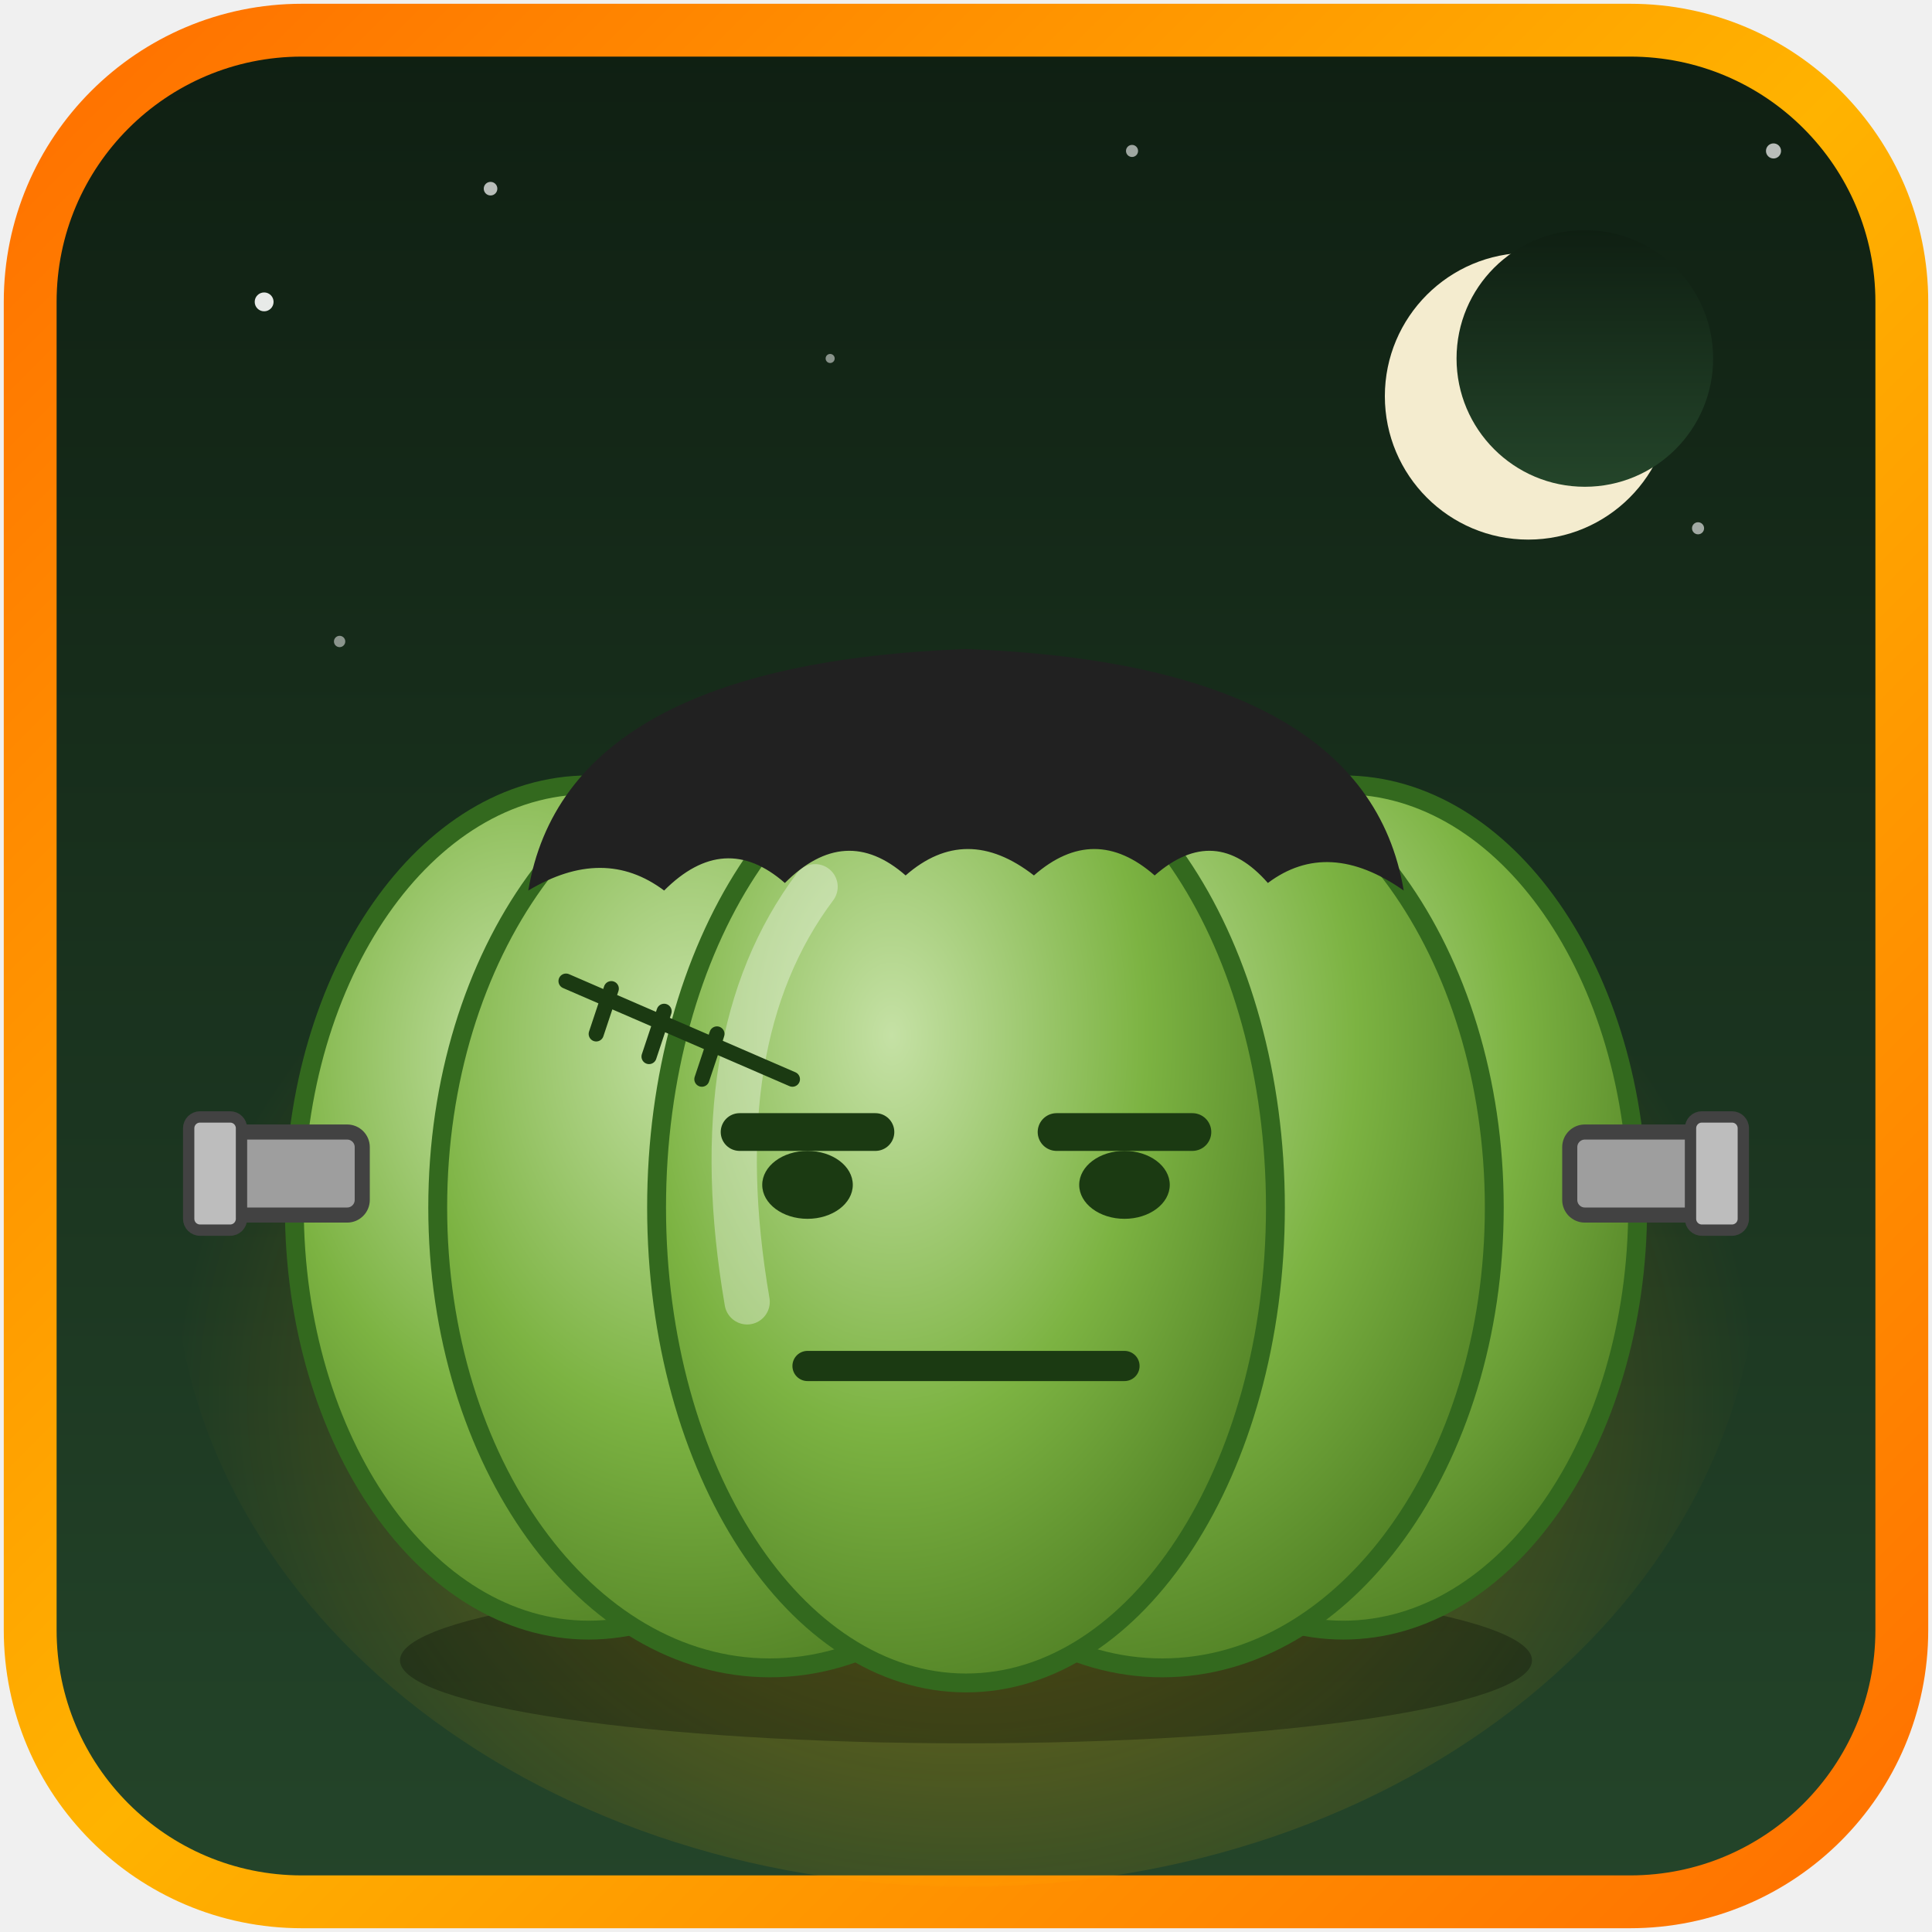
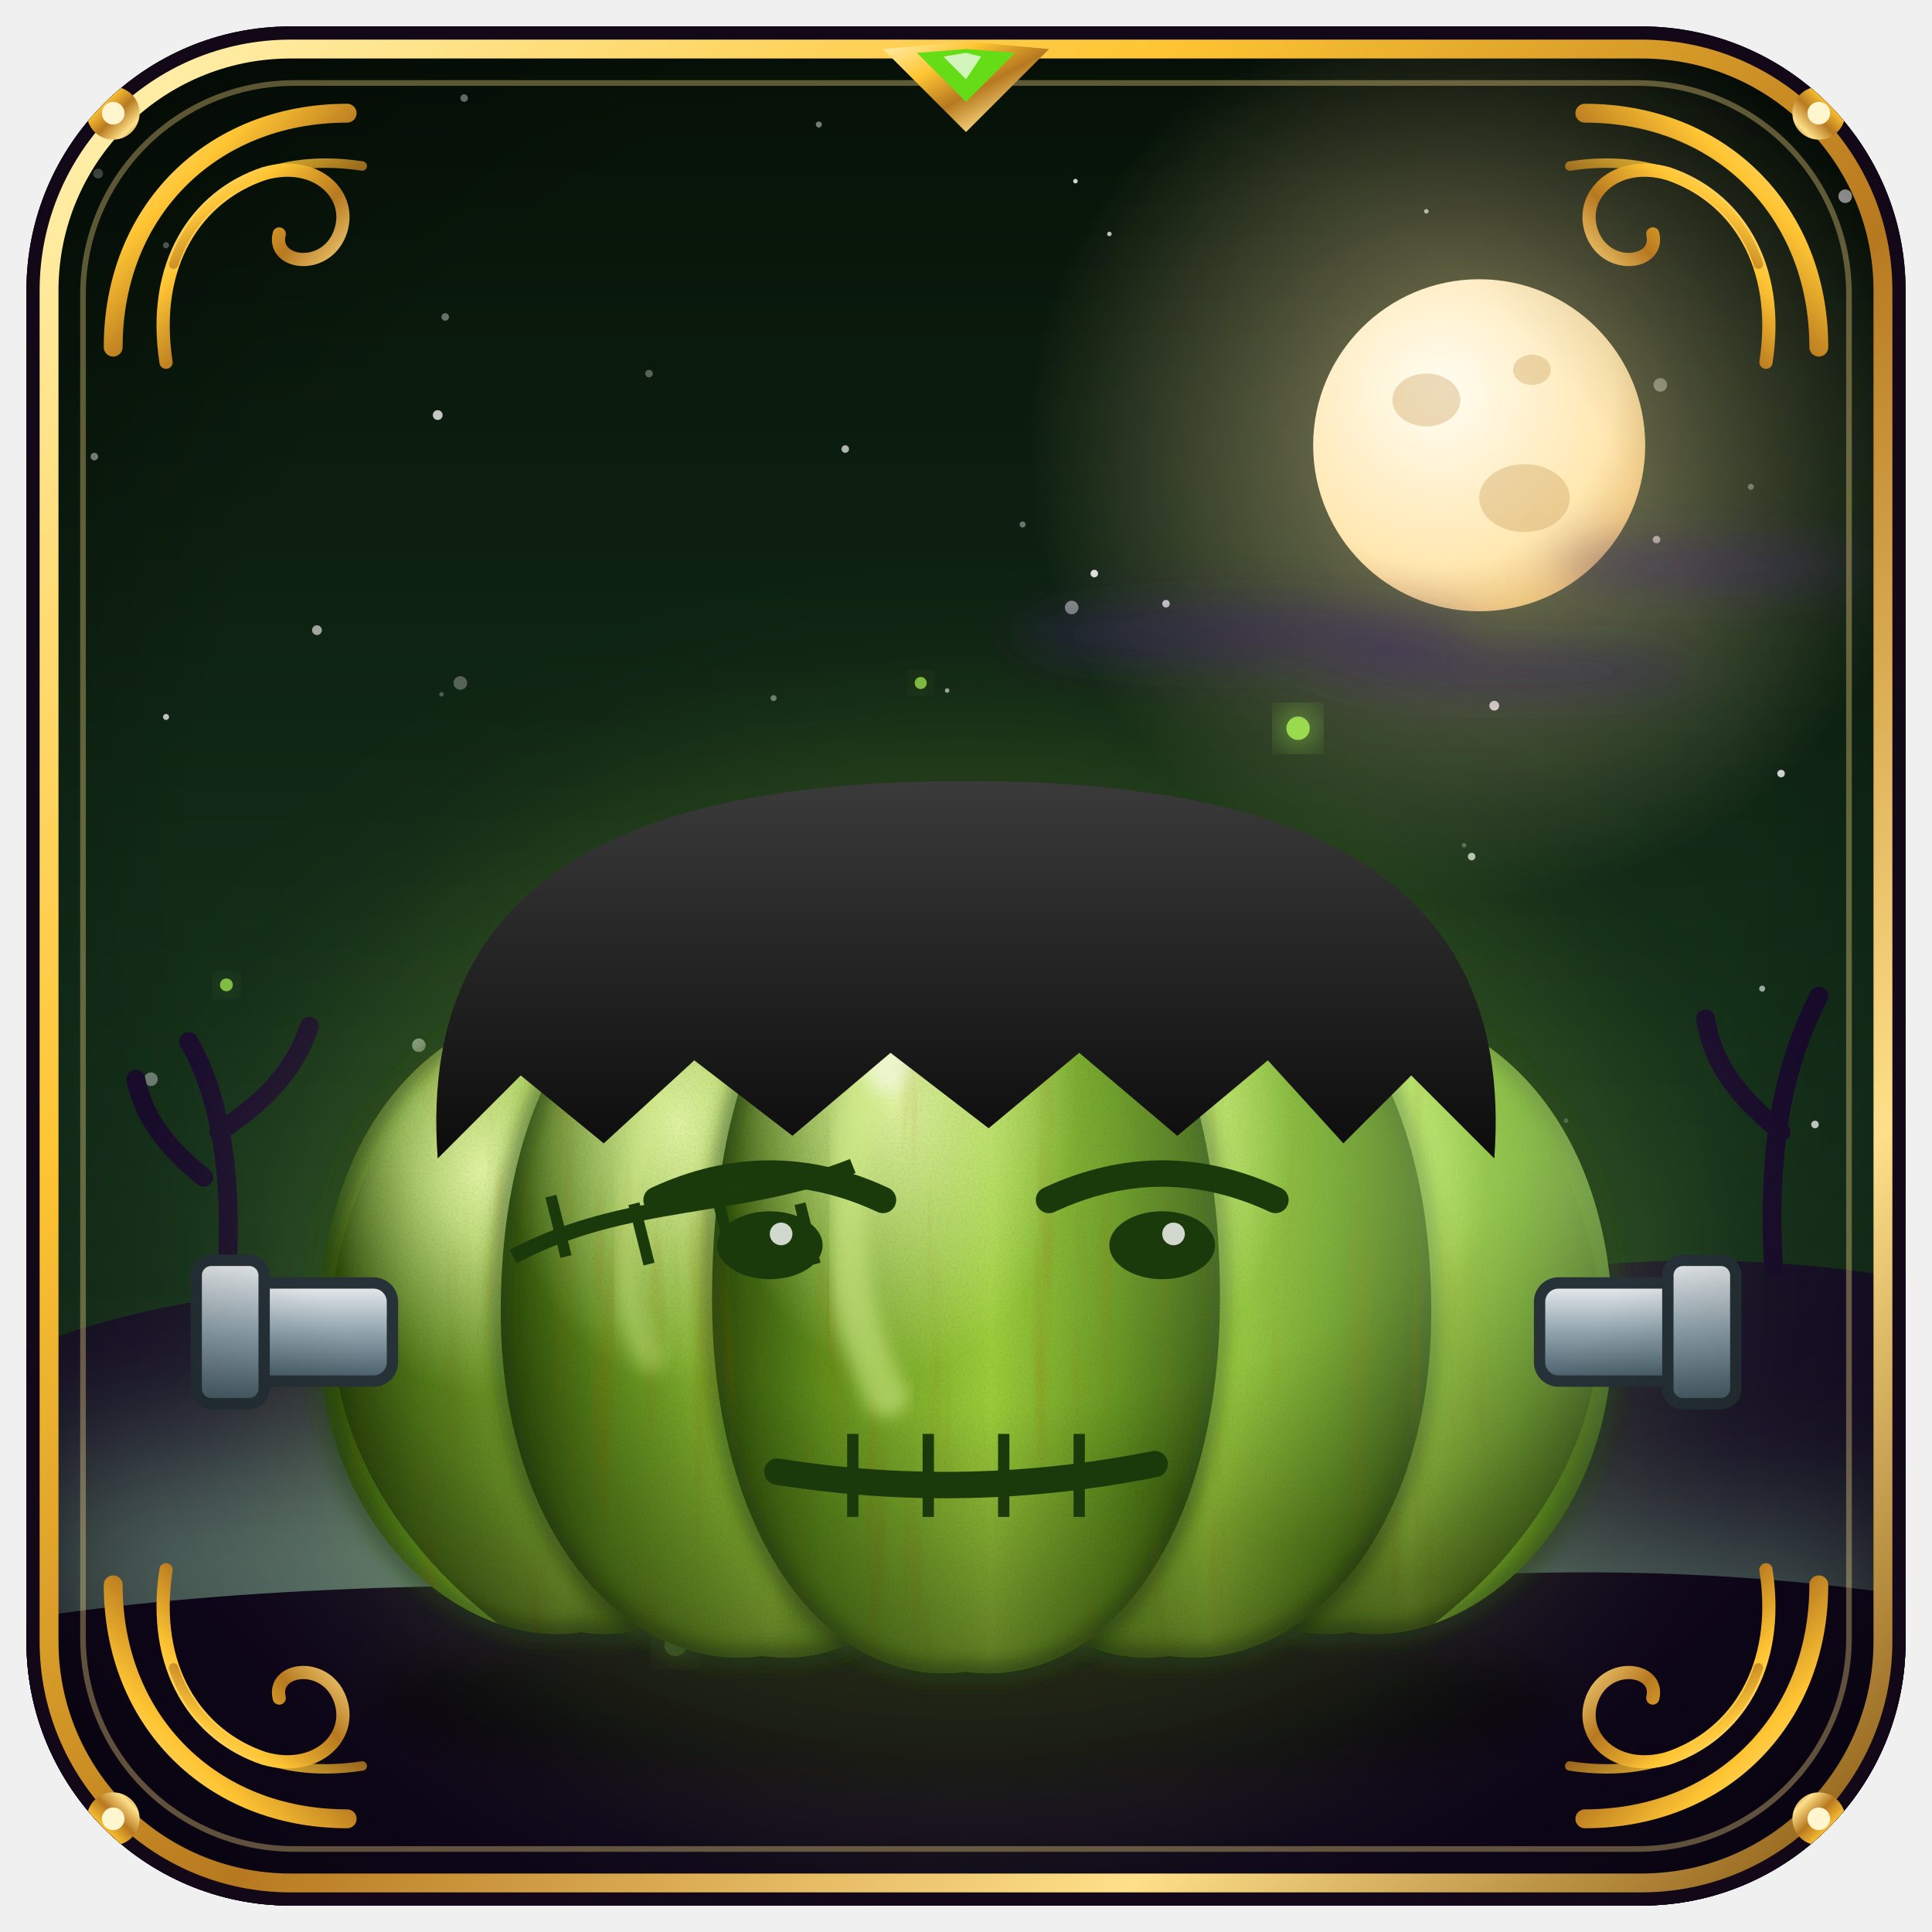
<svg xmlns="http://www.w3.org/2000/svg" viewBox="0 0 512 512" width="512" height="512">
  <defs>
-     <filter id="glow" x="-30%" y="-30%" width="160%" height="160%">
+     <filter id="soft" x="-30%" y="-30%" width="160%" height="160%">
+       <feGaussianBlur stdDeviation="6" />
+     </filter>
+     <filter id="soft2" x="-30%" y="-30%" width="160%" height="160%">
+       <feGaussianBlur stdDeviation="2.2" />
+     </filter>
+     <filter id="big" x="-50%" y="-50%" width="200%" height="200%">
+       <feGaussianBlur stdDeviation="22" />
+     </filter>
+     <filter id="glow" x="-60%" y="-60%" width="220%" height="220%">
      <feGaussianBlur stdDeviation="5" result="b" />
      <feMerge>
        <feMergeNode in="b" />
+         <feMergeNode in="b" />
        <feMergeNode in="SourceGraphic" />
      </feMerge>
    </filter>
-   </defs>
-   <defs>
-     <linearGradient id="ibg" x1="0" y1="0" x2="0" y2="1">
-       <stop offset="0" stop-color="#0f1f12" />
-       <stop offset="1" stop-color="#24452a" />
+     <filter id="grain" x="0" y="0" width="100%" height="100%">
+       <feTurbulence type="fractalNoise" baseFrequency="1.6" numOctaves="2" seed="4" result="n" />
+       <feColorMatrix in="n" values="0 0 0 0 0  0 0 0 0 0  0 0 0 0 0  0 0 0 .5 -.18" result="a" />
+       <feComposite in="a" in2="SourceGraphic" operator="in" />
+     </filter>
+     <filter id="pskin" x="0" y="0" width="100%" height="100%">
+       <feTurbulence type="turbulence" baseFrequency=".11 .010" numOctaves="3" seed="11" result="n" />
+       <feColorMatrix in="n" values="0 0 0 0 .35  0 0 0 0 .12  0 0 0 0 0  0 0 0 .9 -.35" result="a" />
+       <feComposite in="a" in2="SourceGraphic" operator="in" />
+     </filter>
+     <linearGradient id="gold" x1="0" y1="0" x2="1" y2="1">
+       <stop offset="0" stop-color="#fff2b3" />
+       <stop offset=".3" stop-color="#ffc533" />
+       <stop offset=".55" stop-color="#b7791f" />
+       <stop offset=".8" stop-color="#ffe08a" />
+       <stop offset="1" stop-color="#8a5a12" />
    </linearGradient>
-     <linearGradient id="ifr" x1="0" y1="0" x2="1" y2="1">
-       <stop offset="0" stop-color="#ff6f00" />
-       <stop offset=".5" stop-color="#ffb300" />
-       <stop offset="1" stop-color="#ff6f00" />
-     </linearGradient>
-     <radialGradient id="igl" cx=".5" cy=".62" r=".5">
-       <stop offset="0" stop-color="#ffb300" stop-opacity=".45" />
-       <stop offset="1" stop-color="#ffb300" stop-opacity="0" />
+     <radialGradient id="vign" cx=".5" cy=".45" r=".75">
+       <stop offset=".55" stop-color="#000" stop-opacity="0" />
+       <stop offset="1" stop-color="#000" stop-opacity=".65" />
    </radialGradient>
  </defs>
-   <rect x="8" y="8" width="496" height="496" rx="72" fill="url(#ibg)" stroke="url(#ifr)" stroke-width="14" />
-   <circle cx="70" cy="80" r="2.5" fill="#fff" opacity="0.9" />
-   <circle cx="130" cy="50" r="1.8" fill="#fff" opacity="0.7" />
-   <circle cx="400" cy="70" r="2.2" fill="#fff" opacity="0.8" />
-   <circle cx="450" cy="140" r="1.6" fill="#fff" opacity="0.6" />
-   <circle cx="90" cy="170" r="1.5" fill="#fff" opacity="0.5" />
-   <circle cx="300" cy="40" r="1.6" fill="#fff" opacity="0.6" />
-   <circle cx="220" cy="95" r="1.2" fill="#fff" opacity="0.5" />
-   <circle cx="470" cy="40" r="2" fill="#fff" opacity="0.7" />
-   <circle cx="405" cy="105" r="38" fill="#fff6d8" opacity=".95" />
-   <circle cx="420" cy="95" r="34" fill="url(#ibg)" />
-   <ellipse cx="256" cy="330" rx="210" ry="170" fill="url(#igl)" />
-   <ellipse cx="256" cy="440" rx="150" ry="22" fill="#000" opacity=".28" />
-   <defs>
-     <radialGradient id="ip" cx=".38" cy=".32" r=".75">
-       <stop offset="0" stop-color="#c5e1a5" />
-       <stop offset=".55" stop-color="#7cb342" />
-       <stop offset="1" stop-color="#4e7d23" />
-     </radialGradient>
-   </defs>
-   <ellipse cx="156.0" cy="320" rx="78.0" ry="112" fill="url(#ip)" stroke="#33691e" stroke-width="5" />
-   <ellipse cx="356.0" cy="320" rx="78.0" ry="112" fill="url(#ip)" stroke="#33691e" stroke-width="5" />
-   <ellipse cx="204.0" cy="320" rx="88.0" ry="122" fill="url(#ip)" stroke="#33691e" stroke-width="5" />
-   <ellipse cx="308.0" cy="320" rx="88.0" ry="122" fill="url(#ip)" stroke="#33691e" stroke-width="5" />
-   <ellipse cx="256.0" cy="320" rx="82.0" ry="126" fill="url(#ip)" stroke="#33691e" stroke-width="5" />
-   <path d="M216 235 q -30 40 -18 110" stroke="#fff" stroke-opacity=".35" stroke-width="12" fill="none" stroke-linecap="round" />
-   <path d="M140 236 q 10 -60 116 -64 q 106 4 116 64 q -20 -14 -36 -2 q -14 -16 -30 -2 q -16 -14 -32 0 q -18 -14 -34 0 q -16 -14 -32 2 q -16 -14 -32 2 q -16 -12 -36 0 z" fill="#212121" />
-   <rect x="60" y="300" width="36" height="22" rx="4" fill="#9e9e9e" stroke="#424242" stroke-width="4" />
-   <rect x="50" y="296" width="14" height="30" rx="3" fill="#bdbdbd" stroke="#424242" stroke-width="3" />
-   <rect x="416" y="300" width="36" height="22" rx="4" fill="#9e9e9e" stroke="#424242" stroke-width="4" />
-   <rect x="448" y="296" width="14" height="30" rx="3" fill="#bdbdbd" stroke="#424242" stroke-width="3" />
-   <path d="M196 300 h 36 M280 300 h 36" stroke="#1b3a12" stroke-width="10" stroke-linecap="round" />
-   <ellipse cx="214" cy="314" rx="12" ry="9" fill="#1b3a12" />
-   <ellipse cx="298" cy="314" rx="12" ry="9" fill="#1b3a12" />
-   <path d="M214 362 h 84" stroke="#1b3a12" stroke-width="8" stroke-linecap="round" />
-   <path d="M150 260 l 60 26 M162 262 l -4 12 M176 268 l -4 12 M190 274 l -4 12" stroke="#1b3a12" stroke-width="4" stroke-linecap="round" />
+   <clipPath id="tile">
+     <rect x="7" y="7" width="498" height="498" rx="70" />
+   </clipPath>
+   <g clip-path="url(#tile)">
+     <defs>
+       <linearGradient id="sky" x1="0" y1="0" x2="0" y2="1">
+         <stop offset="0" stop-color="#050f06" />
+         <stop offset=".55" stop-color="#14301a" />
+         <stop offset="1" stop-color="#24452a" />
+       </linearGradient>
+       <radialGradient id="moonhalo" cx=".5" cy=".5" r=".5">
+         <stop offset="0" stop-color="#fff4d6" stop-opacity=".85" />
+         <stop offset=".35" stop-color="#ffe3a8" stop-opacity=".35" />
+         <stop offset="1" stop-color="#ffe3a8" stop-opacity="0" />
+       </radialGradient>
+       <radialGradient id="moonb" cx=".38" cy=".34" r=".75">
+         <stop offset="0" stop-color="#fffdf2" />
+         <stop offset=".7" stop-color="#ffe7b0" />
+         <stop offset="1" stop-color="#e6b96e" />
+       </radialGradient>
+     </defs>
+     <rect width="512" height="512" fill="url(#sky)" />
+     <circle cx="26" cy="46" r="1.3" fill="#fff" opacity="0.34" />
+     <circle cx="40" cy="286" r="1.8" fill="#fff" opacity="0.40" />
+     <circle cx="378" cy="56" r="0.6" fill="#fff" opacity="0.68" />
+     <circle cx="84" cy="167" r="1.3" fill="#fff" opacity="0.59" />
+     <circle cx="117" cy="184" r="0.6" fill="#fff" opacity="0.26" />
+     <circle cx="464" cy="129" r="0.8" fill="#fff" opacity="0.38" />
+     <circle cx="205" cy="185" r="0.8" fill="#fff" opacity="0.39" />
+     <circle cx="122" cy="181" r="1.8" fill="#fff" opacity="0.29" />
+     <circle cx="44" cy="65" r="0.8" fill="#fff" opacity="0.38" />
+     <circle cx="415" cy="297" r="0.6" fill="#fff" opacity="0.31" />
+     <circle cx="271" cy="139" r="0.8" fill="#fff" opacity="0.39" />
+     <circle cx="224" cy="119" r="1" fill="#fff" opacity="0.67" />
+     <circle cx="123" cy="26" r="1" fill="#fff" opacity="0.44" />
+     <circle cx="290" cy="152" r="1" fill="#fff" opacity="0.87" />
+     <circle cx="481" cy="298" r="1" fill="#fff" opacity="0.83" />
+     <circle cx="284" cy="282" r="1" fill="#fff" opacity="0.31" />
+     <circle cx="111" cy="277" r="1.8" fill="#fff" opacity="0.49" />
+     <circle cx="472" cy="205" r="1" fill="#fff" opacity="0.84" />
+     <circle cx="326" cy="298" r="0.8" fill="#fff" opacity="0.32" />
+     <circle cx="116" cy="110" r="1.3" fill="#fff" opacity="0.76" />
+     <circle cx="285" cy="48" r="0.6" fill="#fff" opacity="0.82" />
+     <circle cx="321" cy="289" r="0.8" fill="#fff" opacity="0.47" />
+     <circle cx="357" cy="258" r="1.3" fill="#fff" opacity="0.29" />
+     <circle cx="309" cy="160" r="1" fill="#fff" opacity="0.89" />
+     <circle cx="251" cy="183" r="0.6" fill="#fff" opacity="0.57" />
+     <circle cx="396" cy="187" r="1.3" fill="#fff" opacity="0.88" />
+     <circle cx="382" cy="87" r="1.3" fill="#fff" opacity="0.48" />
+     <circle cx="25" cy="121" r="1" fill="#fff" opacity="0.54" />
+     <circle cx="489" cy="52" r="1.8" fill="#fff" opacity="0.81" />
+     <circle cx="44" cy="190" r="0.8" fill="#fff" opacity="0.76" />
+     <circle cx="467" cy="262" r="0.8" fill="#fff" opacity="0.61" />
+     <circle cx="284" cy="161" r="1.8" fill="#fff" opacity="0.51" />
+     <circle cx="267" cy="219" r="1.3" fill="#fff" opacity="0.45" />
+     <circle cx="407" cy="107" r="1" fill="#fff" opacity="0.33" />
+     <circle cx="390" cy="227" r="1" fill="#fff" opacity="0.70" />
+     <circle cx="294" cy="62" r="0.6" fill="#fff" opacity="0.73" />
+     <circle cx="118" cy="84" r="1" fill="#fff" opacity="0.38" />
+     <circle cx="440" cy="102" r="1.8" fill="#fff" opacity="0.41" />
+     <circle cx="388" cy="224" r="0.6" fill="#fff" opacity="0.27" />
+     <circle cx="310" cy="270" r="1" fill="#fff" opacity="0.60" />
+     <circle cx="225" cy="215" r="0.8" fill="#fff" opacity="0.51" />
+     <circle cx="406" cy="124" r="0.8" fill="#fff" opacity="0.41" />
+     <circle cx="172" cy="99" r="1" fill="#fff" opacity="0.32" />
+     <circle cx="122" cy="291" r="1.8" fill="#fff" opacity="0.70" />
+     <circle cx="439" cy="143" r="1" fill="#fff" opacity="0.68" />
+     <circle cx="217" cy="33" r="0.8" fill="#fff" opacity="0.44" />
+     <circle cx="392" cy="118" r="120" fill="url(#moonhalo)" />
+     <circle cx="392" cy="118" r="44" fill="url(#moonb)" />
+     <g opacity=".35" fill="#c99a52">
+       <ellipse cx="378" cy="106" rx="9" ry="7" />
+       <ellipse cx="404" cy="132" rx="12" ry="9" />
+       <ellipse cx="406" cy="98" rx="5" ry="4" />
+     </g>
+     <g filter="url(#soft)" opacity=".5">
+       <ellipse cx="330" cy="168" rx="60" ry="8" fill="#3b2366" />
+       <ellipse cx="452" cy="150" rx="40" ry="6" fill="#4a2d73" />
+       <ellipse cx="400" cy="178" rx="50" ry="6" fill="#3b2366" />
+     </g>
+     <path d="M0 360 C 70 330 140 345 200 335 C 270 322 330 350 400 338 C 450 330 490 336 512 340 L 512 512 L 0 512 Z" fill="#1a0c2e" opacity=".85" />
+     <path d="M60 340 C 62 310 58 290 50 276 M58 300 C 70 292 78 284 82 272 M54 312 C 44 304 38 296 36 286" stroke="#1a0c2e" stroke-width="5" fill="none" stroke-linecap="round" />
+     <path d="M470 336 C 468 300 474 280 482 264 M472 300 C 460 290 454 282 452 270" stroke="#1a0c2e" stroke-width="5" fill="none" stroke-linecap="round" />
+     <g filter="url(#big)" opacity=".55">
+       <ellipse cx="120" cy="420" rx="200" ry="34" fill="#b9f6ca" />
+       <ellipse cx="420" cy="440" rx="200" ry="30" fill="#b9f6ca" />
+     </g>
+     <path d="M0 430 C 120 410 260 428 380 418 C 440 414 490 420 512 424 L 512 512 L 0 512 Z" fill="#120822" />
+     <circle cx="244" cy="181" r="1.6" fill="#b2ff59" filter="url(#glow)" opacity="0.67" />
+     <circle cx="366" cy="258" r="3.1" fill="#b2ff59" filter="url(#glow)" opacity="0.76" />
+     <circle cx="213" cy="382" r="2.0" fill="#b2ff59" filter="url(#glow)" opacity="0.77" />
+     <circle cx="404" cy="321" r="2.1" fill="#b2ff59" filter="url(#glow)" opacity="0.54" />
+     <circle cx="287" cy="229" r="2.2" fill="#b2ff59" filter="url(#glow)" opacity="0.74" />
+     <circle cx="445" cy="355" r="2.4" fill="#b2ff59" filter="url(#glow)" opacity="0.89" />
+     <circle cx="173" cy="281" r="2.7" fill="#b2ff59" filter="url(#glow)" opacity="0.75" />
+     <circle cx="135" cy="287" r="2.9" fill="#b2ff59" filter="url(#glow)" opacity="0.61" />
+     <circle cx="344" cy="193" r="3.1" fill="#b2ff59" filter="url(#glow)" opacity="0.81" />
+     <circle cx="179" cy="436" r="2.9" fill="#b2ff59" filter="url(#glow)" opacity="0.53" />
+     <circle cx="147" cy="308" r="3.2" fill="#b2ff59" filter="url(#glow)" opacity="0.56" />
+     <circle cx="60" cy="261" r="1.7" fill="#b2ff59" filter="url(#glow)" opacity="0.68" />
+     <circle cx="272" cy="295" r="1.8" fill="#b2ff59" filter="url(#glow)" opacity="0.51" />
+     <circle cx="385" cy="294" r="2.4" fill="#b2ff59" filter="url(#glow)" opacity="0.72" />
+     <ellipse cx="256" cy="451" rx="156" ry="22" fill="#000" opacity=".55" filter="url(#soft)" />
+     <ellipse cx="256" cy="340" rx="186" ry="144" fill="#9ccc3a" opacity=".18" filter="url(#big)" />
+     <defs>
+       <linearGradient id="frL" x1="0" y1="0" x2="1" y2="0">
+         <stop offset="0" stop-color="#2c4a08" />
+         <stop offset=".22" stop-color="#5f8f1c" />
+         <stop offset=".55" stop-color="#9ccc3a" />
+         <stop offset=".8" stop-color="#5f8f1c" />
+         <stop offset="1" stop-color="#2c4a08" />
+       </linearGradient>
+       <radialGradient id="frH" cx=".36" cy=".26" r=".6">
+         <stop offset="0" stop-color="#e6f7a8" stop-opacity=".95" />
+         <stop offset=".6" stop-color="#e6f7a8" stop-opacity="0" />
+       </radialGradient>
+       <radialGradient id="frD" cx=".5" cy=".1" r=".9">
+         <stop offset=".55" stop-color="#000" stop-opacity="0" />
+         <stop offset="1" stop-color="#000" stop-opacity=".55" />
+       </radialGradient>
+       <radialGradient id="frR" cx="1" cy=".35" r=".55">
+         <stop offset="0" stop-color="#ccff90" stop-opacity=".5" />
+         <stop offset="1" stop-color="#ccff90" stop-opacity="0" />
+       </radialGradient>
+       <clipPath id="frC">
+         <path d="M154.0 267.0 C 186.4 264.0 203.4 293.5 203.4 353.1 C 203.4 406.0 184.6 437.5 154.0 432.5 C 123.4 437.5 84.6 406.0 84.6 353.1 C 84.6 293.5 121.6 264.0 154.0 267.0 Z" />
+         <path d="M358.0 267.0 C 390.4 264.0 427.4 293.5 427.4 353.1 C 427.4 406.0 388.6 437.5 358.0 432.5 C 327.4 437.5 308.6 406.0 308.6 353.1 C 308.6 293.5 325.6 264.0 358.0 267.0 Z" />
+         <path d="M202.0 249.0 C 237.6 246.0 263.3 279.4 263.3 347.7 C 263.3 408.4 235.7 443.8 202.0 438.8 C 168.3 443.8 132.7 408.4 132.7 347.7 C 132.7 279.4 166.4 246.0 202.0 249.0 Z" />
+         <path d="M310.0 249.0 C 345.6 246.0 379.3 279.4 379.3 347.7 C 379.3 408.4 343.7 443.8 310.0 438.8 C 276.3 443.8 248.7 408.4 248.7 347.7 C 248.7 279.4 274.4 246.0 310.0 249.0 Z" />
+         <path d="M256.0 237.0 C 292.7 234.0 323.3 270.0 323.3 344.1 C 323.3 410.0 290.7 448.0 256.0 443.0 C 221.3 448.0 188.7 410.0 188.7 344.1 C 188.7 270.0 219.3 234.0 256.0 237.0 Z" />
+       </clipPath>
+     </defs>
+     <path d="M154.0 267.0 C 186.4 264.0 203.4 293.5 203.4 353.1 C 203.4 406.0 184.6 437.5 154.0 432.5 C 123.4 437.5 84.6 406.0 84.6 353.1 C 84.6 293.5 121.6 264.0 154.0 267.0 Z" fill="url(#frL)" />
+     <path d="M154.0 267.0 C 186.4 264.0 203.4 293.5 203.4 353.1 C 203.4 406.0 184.6 437.5 154.0 432.5 C 123.4 437.5 84.6 406.0 84.6 353.1 C 84.6 293.5 121.6 264.0 154.0 267.0 Z" fill="url(#frH)" />
+     <path d="M154.0 267.0 C 186.4 264.0 203.4 293.5 203.4 353.1 C 203.4 406.0 184.6 437.5 154.0 432.5 C 123.4 437.5 84.6 406.0 84.6 353.1 C 84.6 293.5 121.6 264.0 154.0 267.0 Z" fill="none" stroke="#2c4a08" stroke-width="5" stroke-opacity=".55" filter="url(#soft2)" />
+     <path d="M358.0 267.0 C 390.4 264.0 427.4 293.5 427.4 353.1 C 427.4 406.0 388.6 437.5 358.0 432.5 C 327.4 437.5 308.6 406.0 308.6 353.1 C 308.6 293.5 325.6 264.0 358.0 267.0 Z" fill="url(#frL)" />
+     <path d="M358.0 267.0 C 390.4 264.0 427.4 293.5 427.4 353.1 C 427.4 406.0 388.6 437.5 358.0 432.5 C 327.4 437.5 308.6 406.0 308.6 353.1 C 308.6 293.5 325.6 264.0 358.0 267.0 Z" fill="url(#frH)" />
+     <path d="M358.0 267.0 C 390.4 264.0 427.4 293.5 427.4 353.1 C 427.4 406.0 388.6 437.5 358.0 432.5 C 327.4 437.5 308.6 406.0 308.6 353.1 C 308.6 293.5 325.6 264.0 358.0 267.0 Z" fill="none" stroke="#2c4a08" stroke-width="5" stroke-opacity=".55" filter="url(#soft2)" />
+     <path d="M202.0 249.0 C 237.6 246.0 263.3 279.4 263.3 347.7 C 263.3 408.4 235.7 443.8 202.0 438.8 C 168.3 443.8 132.7 408.4 132.7 347.7 C 132.7 279.4 166.4 246.0 202.0 249.0 Z" fill="url(#frL)" />
+     <path d="M202.0 249.0 C 237.6 246.0 263.3 279.4 263.3 347.7 C 263.3 408.4 235.7 443.8 202.0 438.8 C 168.3 443.8 132.7 408.4 132.7 347.7 C 132.7 279.4 166.4 246.0 202.0 249.0 Z" fill="url(#frH)" />
+     <path d="M202.0 249.0 C 237.6 246.0 263.3 279.4 263.3 347.7 C 263.3 408.4 235.7 443.8 202.0 438.8 C 168.3 443.8 132.7 408.4 132.7 347.7 C 132.7 279.4 166.4 246.0 202.0 249.0 Z" fill="none" stroke="#2c4a08" stroke-width="5" stroke-opacity=".55" filter="url(#soft2)" />
+     <path d="M310.0 249.0 C 345.6 246.0 379.3 279.4 379.3 347.7 C 379.3 408.4 343.7 443.8 310.0 438.8 C 276.3 443.8 248.7 408.4 248.7 347.7 C 248.7 279.4 274.4 246.0 310.0 249.0 Z" fill="url(#frL)" />
+     <path d="M310.0 249.0 C 345.6 246.0 379.3 279.4 379.3 347.7 C 379.3 408.4 343.7 443.8 310.0 438.8 C 276.3 443.8 248.7 408.4 248.7 347.7 C 248.7 279.4 274.4 246.0 310.0 249.0 Z" fill="url(#frH)" />
+     <path d="M310.0 249.0 C 345.6 246.0 379.3 279.4 379.3 347.7 C 379.3 408.4 343.7 443.8 310.0 438.8 C 276.3 443.8 248.7 408.4 248.7 347.7 C 248.7 279.4 274.4 246.0 310.0 249.0 Z" fill="none" stroke="#2c4a08" stroke-width="5" stroke-opacity=".55" filter="url(#soft2)" />
+     <path d="M256.0 237.0 C 292.7 234.0 323.3 270.0 323.3 344.1 C 323.3 410.0 290.7 448.0 256.0 443.0 C 221.3 448.0 188.7 410.0 188.7 344.1 C 188.7 270.0 219.3 234.0 256.0 237.0 Z" fill="url(#frL)" />
+     <path d="M256.0 237.0 C 292.7 234.0 323.3 270.0 323.3 344.1 C 323.3 410.0 290.7 448.0 256.0 443.0 C 221.3 448.0 188.7 410.0 188.7 344.1 C 188.7 270.0 219.3 234.0 256.0 237.0 Z" fill="url(#frH)" />
+     <path d="M256.0 237.0 C 292.7 234.0 323.3 270.0 323.3 344.1 C 323.3 410.0 290.7 448.0 256.0 443.0 C 221.3 448.0 188.7 410.0 188.7 344.1 C 188.7 270.0 219.3 234.0 256.0 237.0 Z" fill="none" stroke="#2c4a08" stroke-width="5" stroke-opacity=".55" filter="url(#soft2)" />
+     <g clip-path="url(#frC)">
+       <rect x="-44" y="217" width="600" height="246" fill="#000" filter="url(#pskin)" opacity=".45" />
+       <rect x="-44" y="217" width="600" height="246" fill="#000" filter="url(#grain)" opacity=".22" />
+       <ellipse cx="256" cy="350" rx="168" ry="119" fill="url(#frD)" />
+       <rect x="76" y="237" width="360" height="206" fill="url(#frR)" />
+     </g>
+     <path d="M238.0 263.0 C 220.0 307.0 220.0 340.0 235.0 370.0" stroke="#d4f08a" stroke-width="11" stroke-opacity=".55" fill="none" stroke-linecap="round" filter="url(#soft2)" />
+     <path d="M175.0 287.0 C 163.0 327.0 163.0 340.0 172.0 360.0" stroke="#d4f08a" stroke-width="7" stroke-opacity=".35" fill="none" stroke-linecap="round" filter="url(#soft2)" />
+     <ellipse cx="235.0" cy="277.0" rx="7" ry="13" fill="#fff" opacity=".55" filter="url(#soft2)" />
+     <defs>
+       <linearGradient id="fh" x1="0" y1="0" x2="0" y2="1">
+         <stop offset="0" stop-color="#3a3a3a" />
+         <stop offset="1" stop-color="#0c0c0c" />
+       </linearGradient>
+     </defs>
+     <path d="M116 307.0 C 110 227.0 176 207.0 256 207.0 C 336 207.0 402 227.0 396 307.0 L 374 285.0 L 356 303.0 L 336 281.0 L 312 301.0 L 286 279.0 L 262 299.0 L 236 279.0 L 210 301.0 L 184 281.0 L 160 303.0 L 138 285.0 Z" fill="url(#fh)" />
+     <defs>
+       <linearGradient id="bolt" x1="0" y1="0" x2="0" y2="1">
+         <stop offset="0" stop-color="#eceff1" />
+         <stop offset="0.5" stop-color="#90a4ae" />
+         <stop offset="1" stop-color="#455a64" />
+       </linearGradient>
+     </defs>
+     <rect x="66" y="340" width="38" height="26" rx="5" fill="url(#bolt)" stroke="#263238" stroke-width="3" />
+     <rect x="52" y="334" width="18" height="38" rx="4" fill="url(#bolt)" stroke="#263238" stroke-width="3" />
+     <rect x="408" y="340" width="38" height="26" rx="5" fill="url(#bolt)" stroke="#263238" stroke-width="3" />
+     <rect x="442" y="334" width="18" height="38" rx="4" fill="url(#bolt)" stroke="#263238" stroke-width="3" />
+     <path d="M174 318 Q 204 304 234 318" stroke="#1b3a0c" stroke-width="7" fill="none" stroke-linecap="round" />
+     <ellipse cx="204" cy="330" rx="14" ry="9" fill="#1b3a0c" />
+     <circle cx="207" cy="327" r="3" fill="#fff" opacity=".8" />
+     <path d="M338 318 Q 308 304 278 318" stroke="#1b3a0c" stroke-width="7" fill="none" stroke-linecap="round" />
+     <ellipse cx="308" cy="330" rx="14" ry="9" fill="#1b3a0c" />
+     <circle cx="311" cy="327" r="3" fill="#fff" opacity=".8" />
+     <path d="M206 390 Q 256 398 306 388" stroke="#1b3a0c" stroke-width="7" fill="none" stroke-linecap="round" />
+     <path d="M226 380 l 0 22" stroke="#1b3a0c" stroke-width="3" />
+     <path d="M246 380 l 0 22" stroke="#1b3a0c" stroke-width="3" />
+     <path d="M266 380 l 0 22" stroke="#1b3a0c" stroke-width="3" />
+     <path d="M286 380 l 0 22" stroke="#1b3a0c" stroke-width="3" />
+     <path d="M136 333.0 C 166 317.0 196 321.0 226 309.0" stroke="#1b3a0c" stroke-width="4" fill="none" />
+     <path d="M146 317.0 l 4 16" stroke="#1b3a0c" stroke-width="3" />
+     <path d="M168 319.0 l 4 16" stroke="#1b3a0c" stroke-width="3" />
+     <path d="M190 317.0 l 4 16" stroke="#1b3a0c" stroke-width="3" />
+     <path d="M212 319.0 l 4 16" stroke="#1b3a0c" stroke-width="3" />
+     <rect x="7" y="7" width="498" height="498" rx="70" fill="url(#vign)" />
+     <rect x="7" y="7" width="498" height="498" rx="70" fill="none" stroke="#120818" stroke-width="12" />
+     <rect x="13" y="13" width="486" height="486" rx="64" fill="none" stroke="url(#gold)" stroke-width="5" />
+     <rect x="22" y="22" width="468" height="468" rx="56" fill="none" stroke="#ffe08a" stroke-opacity=".35" stroke-width="1.5" />
+     <g transform="">
+       <path d="M30 92 C 30 56 56 30 92 30" stroke="url(#gold)" stroke-width="5" fill="none" stroke-linecap="round" />
+       <path d="M44 96 C 40 70 52 52 70 46 C 84 42 94 52 90 62 C 86 72 72 70 74 62" stroke="url(#gold)" stroke-width="3.5" fill="none" stroke-linecap="round" />
+       <path d="M96 44 C 70 40 52 52 46 70" stroke="url(#gold)" stroke-width="2.5" fill="none" stroke-linecap="round" opacity=".8" />
+       <circle cx="30" cy="30" r="7" fill="url(#gold)" />
+       <circle cx="30" cy="30" r="3" fill="#fff6d0" />
+     </g>
+     <g transform="translate(512 0) scale(-1 1)">
+       <path d="M30 92 C 30 56 56 30 92 30" stroke="url(#gold)" stroke-width="5" fill="none" stroke-linecap="round" />
+       <path d="M44 96 C 40 70 52 52 70 46 C 84 42 94 52 90 62 C 86 72 72 70 74 62" stroke="url(#gold)" stroke-width="3.5" fill="none" stroke-linecap="round" />
+       <path d="M96 44 C 70 40 52 52 46 70" stroke="url(#gold)" stroke-width="2.5" fill="none" stroke-linecap="round" opacity=".8" />
+       <circle cx="30" cy="30" r="7" fill="url(#gold)" />
+       <circle cx="30" cy="30" r="3" fill="#fff6d0" />
+     </g>
+     <g transform="translate(0 512) scale(1 -1)">
+       <path d="M30 92 C 30 56 56 30 92 30" stroke="url(#gold)" stroke-width="5" fill="none" stroke-linecap="round" />
+       <path d="M44 96 C 40 70 52 52 70 46 C 84 42 94 52 90 62 C 86 72 72 70 74 62" stroke="url(#gold)" stroke-width="3.5" fill="none" stroke-linecap="round" />
+       <path d="M96 44 C 70 40 52 52 46 70" stroke="url(#gold)" stroke-width="2.5" fill="none" stroke-linecap="round" opacity=".8" />
+       <circle cx="30" cy="30" r="7" fill="url(#gold)" />
+       <circle cx="30" cy="30" r="3" fill="#fff6d0" />
+     </g>
+     <g transform="translate(512 512) scale(-1 -1)">
+       <path d="M30 92 C 30 56 56 30 92 30" stroke="url(#gold)" stroke-width="5" fill="none" stroke-linecap="round" />
+       <path d="M44 96 C 40 70 52 52 70 46 C 84 42 94 52 90 62 C 86 72 72 70 74 62" stroke="url(#gold)" stroke-width="3.5" fill="none" stroke-linecap="round" />
+       <path d="M96 44 C 70 40 52 52 46 70" stroke="url(#gold)" stroke-width="2.5" fill="none" stroke-linecap="round" opacity=".8" />
+       <circle cx="30" cy="30" r="7" fill="url(#gold)" />
+       <circle cx="30" cy="30" r="3" fill="#fff6d0" />
+     </g>
+     <g transform="translate(256 13)">
+       <path d="M-22 0 L 0 -2 L 22 0 L 0 22 Z" fill="url(#gold)" />
+       <path d="M-13 1 L 0 0 L 13 1 L 0 14 Z" fill="#64dd17" />
+       <path d="M-6 2 L 0 1 L 4 2 L 0 8 Z" fill="#fff" opacity=".7" />
+     </g>
+   </g>
</svg>
